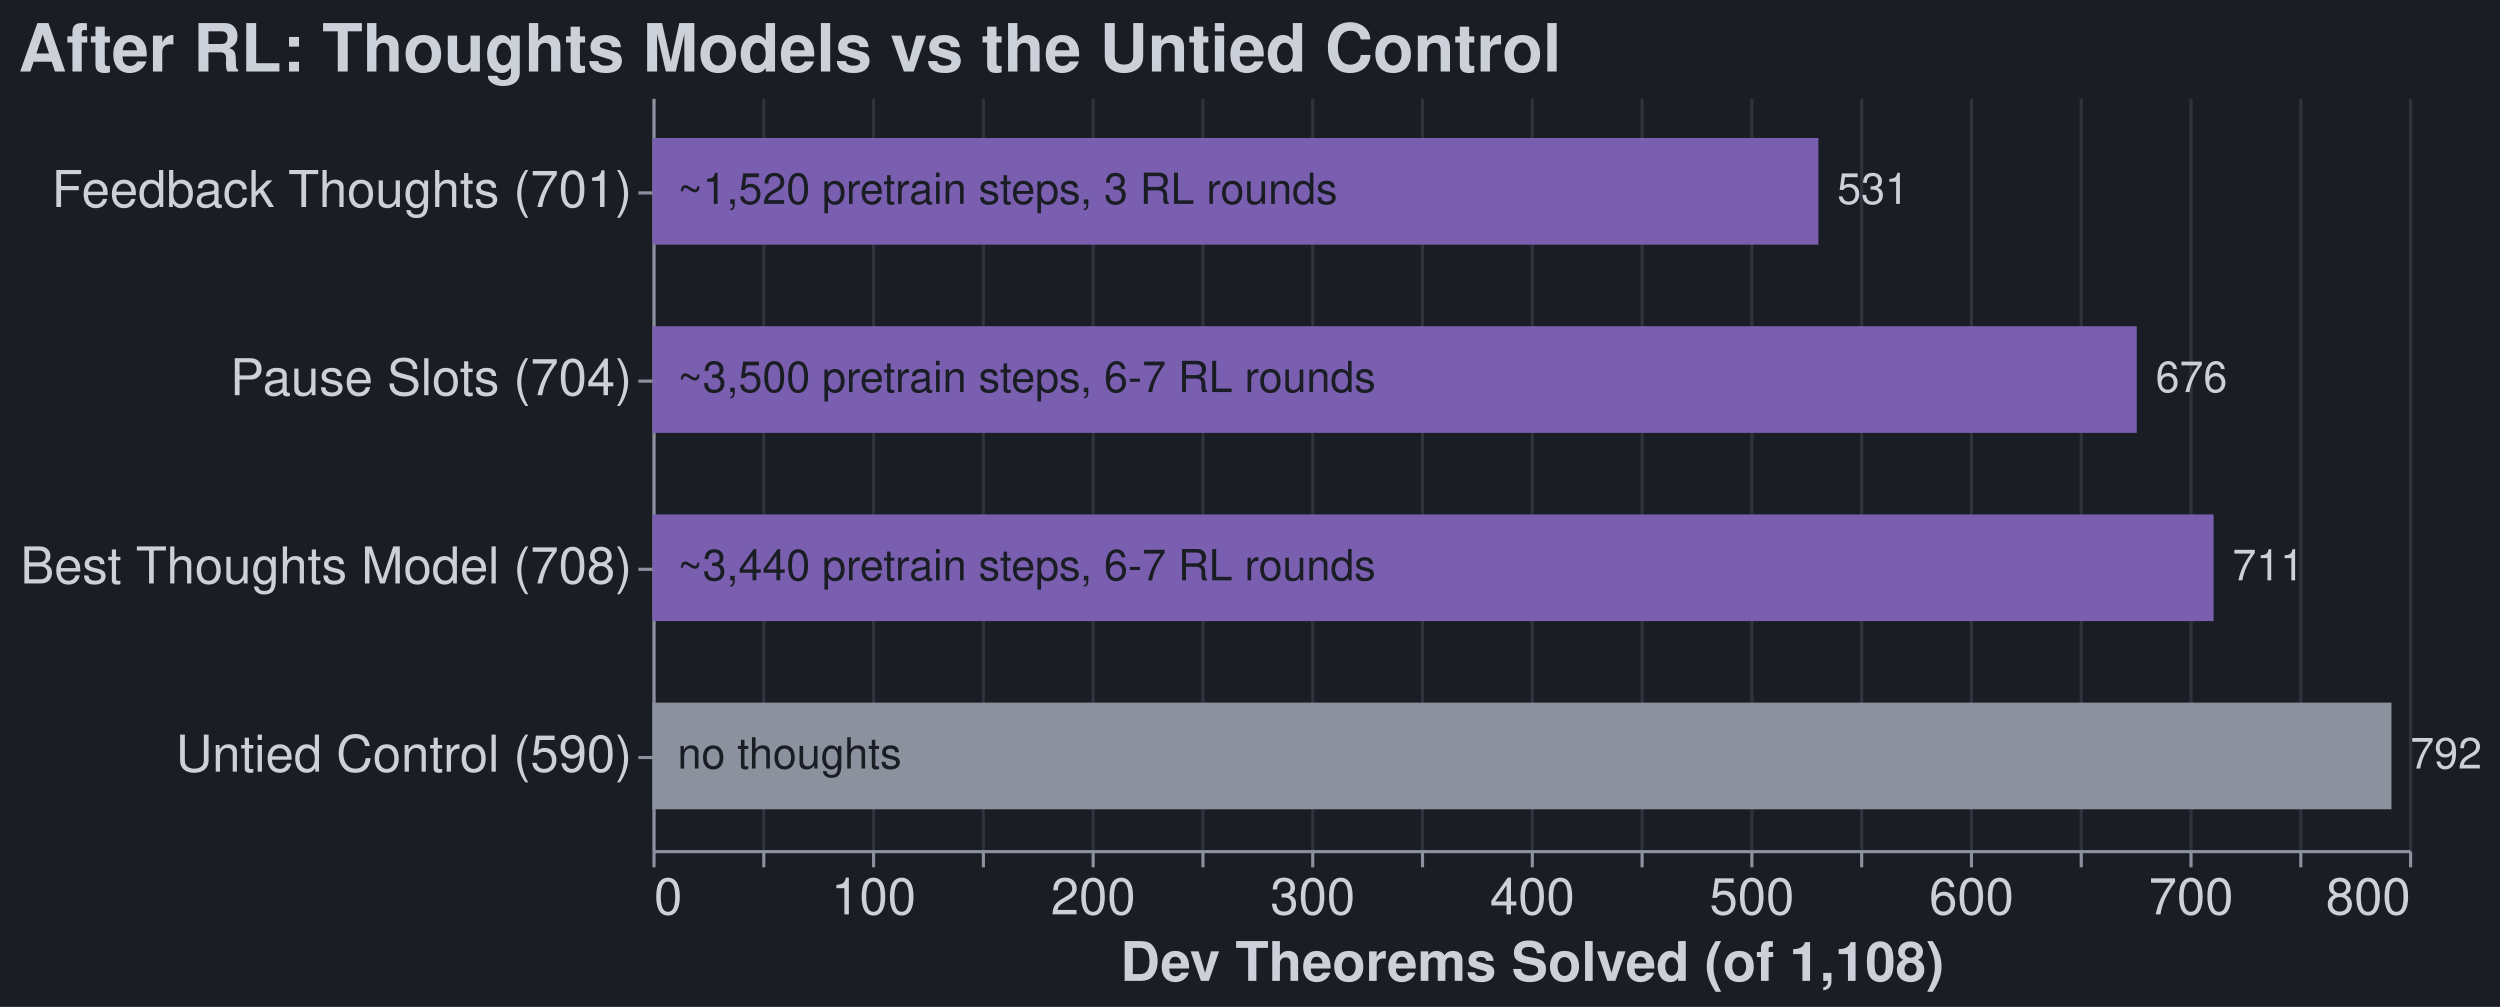
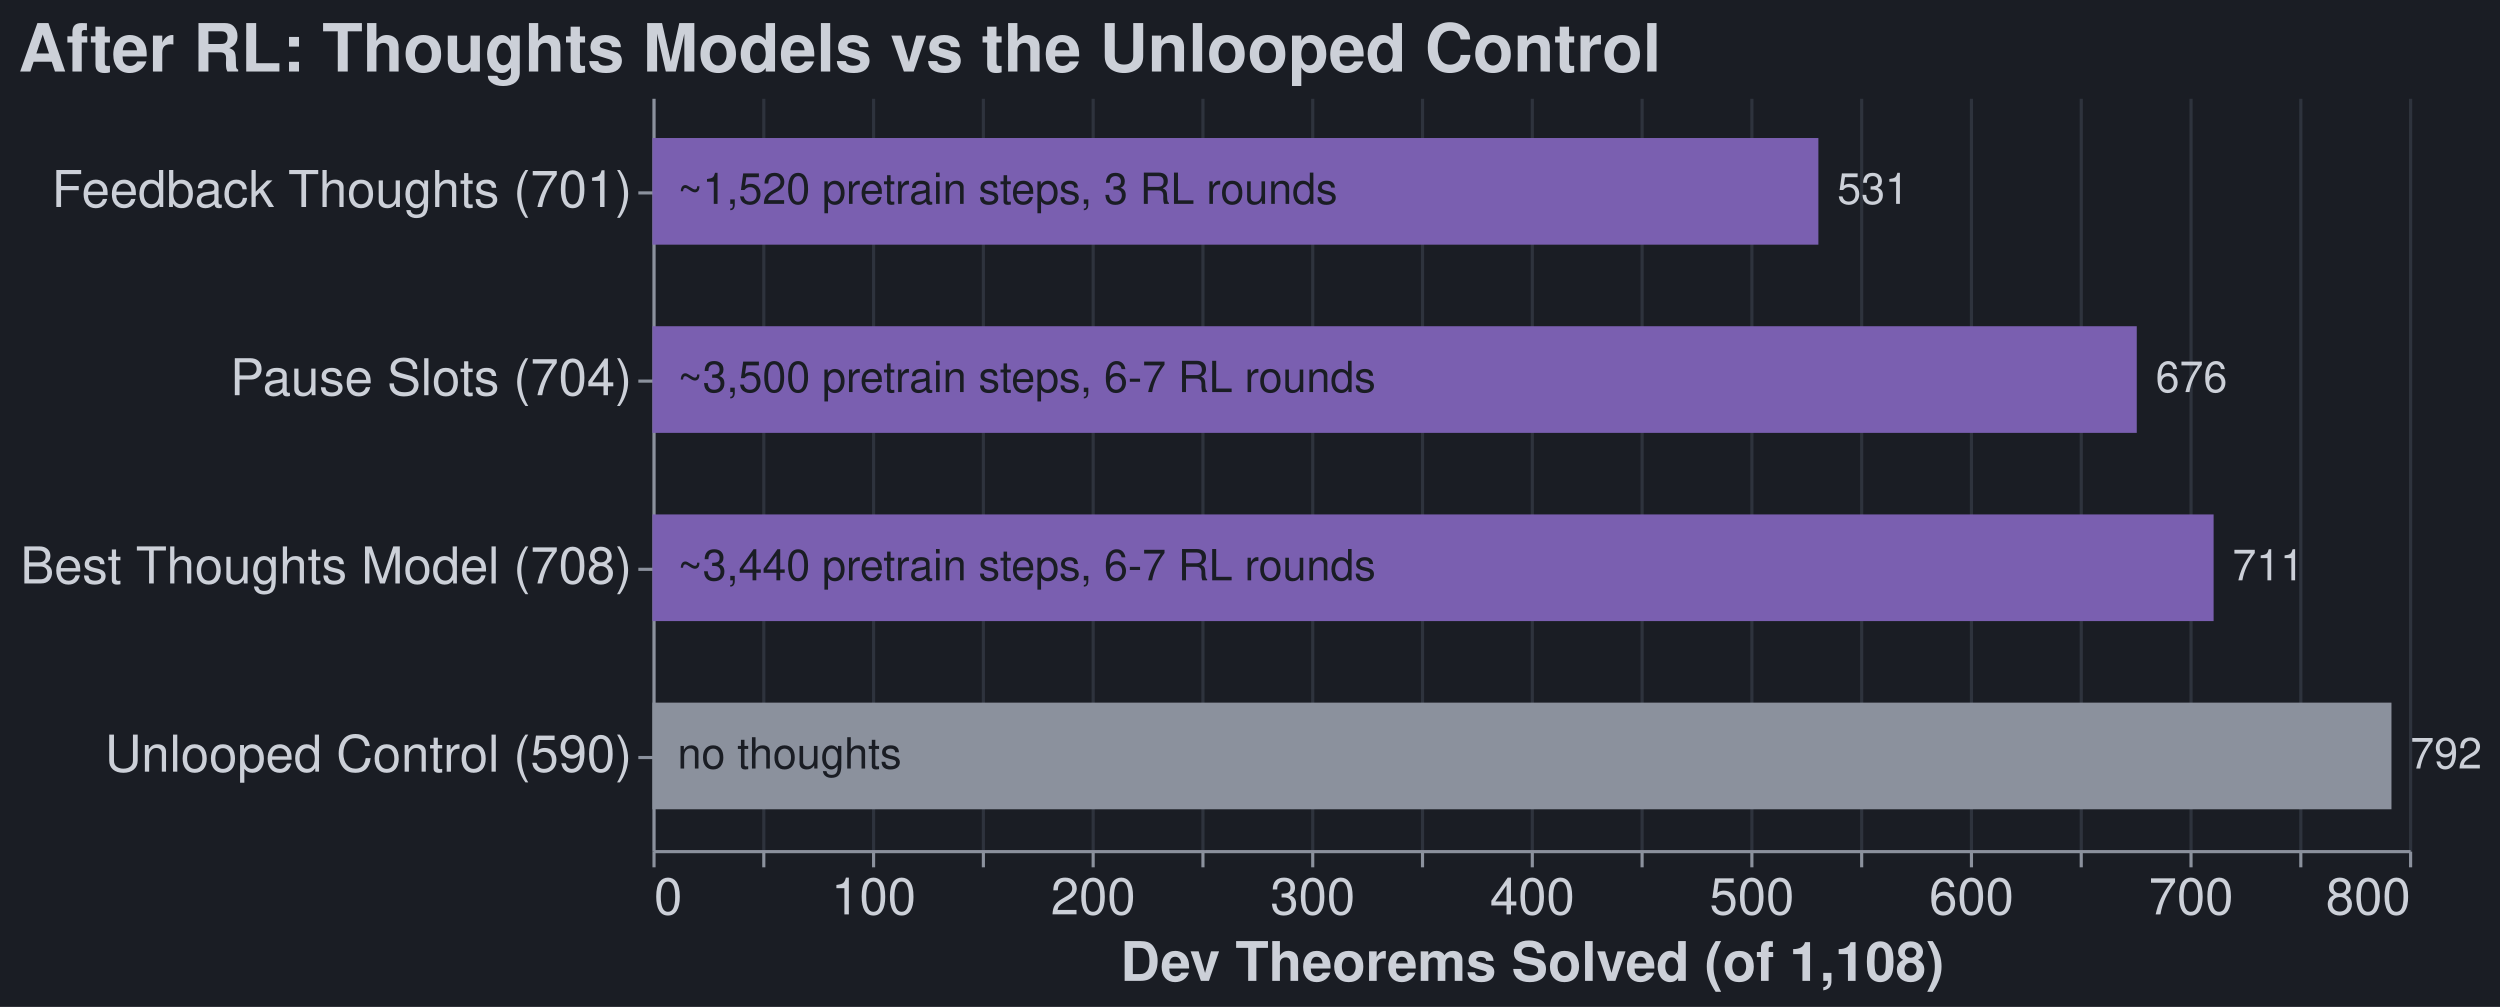
<svg xmlns="http://www.w3.org/2000/svg" version="1.1" class="marks" width="797" height="321" viewBox="0 0 797 321">
  <rect width="797" height="321" fill="#1a1d24" />
  <g fill="none" stroke-miterlimit="10" transform="translate(208,31)">
    <g class="mark-group role-frame root" role="graphics-object" aria-roledescription="group mark container">
      <g transform="translate(0,0)">
        <path class="background" aria-hidden="true" d="M0,0h560v240h-560Z" />
        <g>
          <g class="mark-group role-axis" aria-hidden="true">
            <g transform="translate(0.5,240.5)">
              <path class="background" aria-hidden="true" d="M0,0h0v0h0Z" pointer-events="none" />
              <g>
                <g class="mark-rule role-axis-grid" pointer-events="none">
                  <line transform="translate(0,0)" x2="0" y2="-240" stroke="#2e333d" stroke-width="1" opacity="1" />
                  <line transform="translate(35,0)" x2="0" y2="-240" stroke="#2e333d" stroke-width="1" opacity="1" />
                  <line transform="translate(70,0)" x2="0" y2="-240" stroke="#2e333d" stroke-width="1" opacity="1" />
                  <line transform="translate(105,0)" x2="0" y2="-240" stroke="#2e333d" stroke-width="1" opacity="1" />
                  <line transform="translate(140,0)" x2="0" y2="-240" stroke="#2e333d" stroke-width="1" opacity="1" />
                  <line transform="translate(175,0)" x2="0" y2="-240" stroke="#2e333d" stroke-width="1" opacity="1" />
                  <line transform="translate(210,0)" x2="0" y2="-240" stroke="#2e333d" stroke-width="1" opacity="1" />
                  <line transform="translate(245,0)" x2="0" y2="-240" stroke="#2e333d" stroke-width="1" opacity="1" />
                  <line transform="translate(280,0)" x2="0" y2="-240" stroke="#2e333d" stroke-width="1" opacity="1" />
                  <line transform="translate(315,0)" x2="0" y2="-240" stroke="#2e333d" stroke-width="1" opacity="1" />
                  <line transform="translate(350,0)" x2="0" y2="-240" stroke="#2e333d" stroke-width="1" opacity="1" />
                  <line transform="translate(385,0)" x2="0" y2="-240" stroke="#2e333d" stroke-width="1" opacity="1" />
                  <line transform="translate(420,0)" x2="0" y2="-240" stroke="#2e333d" stroke-width="1" opacity="1" />
                  <line transform="translate(455,0)" x2="0" y2="-240" stroke="#2e333d" stroke-width="1" opacity="1" />
                  <line transform="translate(490,0)" x2="0" y2="-240" stroke="#2e333d" stroke-width="1" opacity="1" />
                  <line transform="translate(525,0)" x2="0" y2="-240" stroke="#2e333d" stroke-width="1" opacity="1" />
                  <line transform="translate(560,0)" x2="0" y2="-240" stroke="#2e333d" stroke-width="1" opacity="1" />
                </g>
              </g>
              <path class="foreground" aria-hidden="true" d="" pointer-events="none" display="none" />
            </g>
          </g>
          <g class="mark-group role-axis" role="graphics-symbol" aria-roledescription="axis" aria-label="X-axis titled 'Dev Theorems Solved (of 1,108)' for a linear scale with values from 0 to 800">
            <g transform="translate(0.5,240.5)">
              <path class="background" aria-hidden="true" d="M0,0h0v0h0Z" pointer-events="none" />
              <g>
                <g class="mark-rule role-axis-tick" pointer-events="none">
                  <line transform="translate(0,0)" x2="0" y2="5" stroke="#8b919d" stroke-width="1" opacity="1" />
                  <line transform="translate(35,0)" x2="0" y2="5" stroke="#8b919d" stroke-width="1" opacity="1" />
                  <line transform="translate(70,0)" x2="0" y2="5" stroke="#8b919d" stroke-width="1" opacity="1" />
                  <line transform="translate(105,0)" x2="0" y2="5" stroke="#8b919d" stroke-width="1" opacity="1" />
                  <line transform="translate(140,0)" x2="0" y2="5" stroke="#8b919d" stroke-width="1" opacity="1" />
                  <line transform="translate(175,0)" x2="0" y2="5" stroke="#8b919d" stroke-width="1" opacity="1" />
                  <line transform="translate(210,0)" x2="0" y2="5" stroke="#8b919d" stroke-width="1" opacity="1" />
                  <line transform="translate(245,0)" x2="0" y2="5" stroke="#8b919d" stroke-width="1" opacity="1" />
                  <line transform="translate(280,0)" x2="0" y2="5" stroke="#8b919d" stroke-width="1" opacity="1" />
                  <line transform="translate(315,0)" x2="0" y2="5" stroke="#8b919d" stroke-width="1" opacity="1" />
                  <line transform="translate(350,0)" x2="0" y2="5" stroke="#8b919d" stroke-width="1" opacity="1" />
                  <line transform="translate(385,0)" x2="0" y2="5" stroke="#8b919d" stroke-width="1" opacity="1" />
                  <line transform="translate(420,0)" x2="0" y2="5" stroke="#8b919d" stroke-width="1" opacity="1" />
                  <line transform="translate(455,0)" x2="0" y2="5" stroke="#8b919d" stroke-width="1" opacity="1" />
                  <line transform="translate(490,0)" x2="0" y2="5" stroke="#8b919d" stroke-width="1" opacity="1" />
                  <line transform="translate(525,0)" x2="0" y2="5" stroke="#8b919d" stroke-width="1" opacity="1" />
                  <line transform="translate(560,0)" x2="0" y2="5" stroke="#8b919d" stroke-width="1" opacity="1" />
                </g>
                <g class="mark-text role-axis-label" pointer-events="none">
                  <text text-anchor="start" transform="translate(0,20)" font-family="system-ui, -apple-system, Segoe UI, Helvetica, Arial, sans-serif" font-size="16.2px" fill="#ccd0d8" opacity="1">0</text>
                  <text text-anchor="middle" transform="translate(35,20)" font-family="system-ui, -apple-system, Segoe UI, Helvetica, Arial, sans-serif" font-size="16.2px" fill="#ccd0d8" opacity="0">50</text>
                  <text text-anchor="middle" transform="translate(70,20)" font-family="system-ui, -apple-system, Segoe UI, Helvetica, Arial, sans-serif" font-size="16.2px" fill="#ccd0d8" opacity="1">100</text>
                  <text text-anchor="middle" transform="translate(105,20)" font-family="system-ui, -apple-system, Segoe UI, Helvetica, Arial, sans-serif" font-size="16.2px" fill="#ccd0d8" opacity="0">150</text>
                  <text text-anchor="middle" transform="translate(140,20)" font-family="system-ui, -apple-system, Segoe UI, Helvetica, Arial, sans-serif" font-size="16.2px" fill="#ccd0d8" opacity="1">200</text>
                  <text text-anchor="middle" transform="translate(175,20)" font-family="system-ui, -apple-system, Segoe UI, Helvetica, Arial, sans-serif" font-size="16.2px" fill="#ccd0d8" opacity="0">250</text>
                  <text text-anchor="middle" transform="translate(210,20)" font-family="system-ui, -apple-system, Segoe UI, Helvetica, Arial, sans-serif" font-size="16.2px" fill="#ccd0d8" opacity="1">300</text>
                  <text text-anchor="middle" transform="translate(245,20)" font-family="system-ui, -apple-system, Segoe UI, Helvetica, Arial, sans-serif" font-size="16.2px" fill="#ccd0d8" opacity="0">350</text>
                  <text text-anchor="middle" transform="translate(280,20)" font-family="system-ui, -apple-system, Segoe UI, Helvetica, Arial, sans-serif" font-size="16.2px" fill="#ccd0d8" opacity="1">400</text>
                  <text text-anchor="middle" transform="translate(315,20)" font-family="system-ui, -apple-system, Segoe UI, Helvetica, Arial, sans-serif" font-size="16.2px" fill="#ccd0d8" opacity="0">450</text>
                  <text text-anchor="middle" transform="translate(350,20)" font-family="system-ui, -apple-system, Segoe UI, Helvetica, Arial, sans-serif" font-size="16.2px" fill="#ccd0d8" opacity="1">500</text>
                  <text text-anchor="middle" transform="translate(385,20)" font-family="system-ui, -apple-system, Segoe UI, Helvetica, Arial, sans-serif" font-size="16.2px" fill="#ccd0d8" opacity="0">550</text>
                  <text text-anchor="middle" transform="translate(420,20)" font-family="system-ui, -apple-system, Segoe UI, Helvetica, Arial, sans-serif" font-size="16.2px" fill="#ccd0d8" opacity="1">600</text>
                  <text text-anchor="middle" transform="translate(455,20)" font-family="system-ui, -apple-system, Segoe UI, Helvetica, Arial, sans-serif" font-size="16.2px" fill="#ccd0d8" opacity="0">650</text>
                  <text text-anchor="middle" transform="translate(490,20)" font-family="system-ui, -apple-system, Segoe UI, Helvetica, Arial, sans-serif" font-size="16.2px" fill="#ccd0d8" opacity="1">700</text>
                  <text text-anchor="middle" transform="translate(525,20)" font-family="system-ui, -apple-system, Segoe UI, Helvetica, Arial, sans-serif" font-size="16.2px" fill="#ccd0d8" opacity="0">750</text>
                  <text text-anchor="end" transform="translate(560,20)" font-family="system-ui, -apple-system, Segoe UI, Helvetica, Arial, sans-serif" font-size="16.2px" fill="#ccd0d8" opacity="1">800</text>
                </g>
                <g class="mark-rule role-axis-domain" pointer-events="none">
                  <line transform="translate(0,0)" x2="560" y2="0" stroke="#8b919d" stroke-width="1" opacity="1" />
                </g>
                <g class="mark-text role-axis-title" pointer-events="none">
                  <text text-anchor="middle" transform="translate(280,41.2)" font-family="system-ui, -apple-system, Segoe UI, Helvetica, Arial, sans-serif" font-size="17.4px" font-weight="bold" fill="#ccd0d8" opacity="1">Dev Theorems Solved (of 1,108)</text>
                </g>
              </g>
              <path class="foreground" aria-hidden="true" d="" pointer-events="none" display="none" />
            </g>
          </g>
-           <g class="mark-group role-axis" role="graphics-symbol" aria-roledescription="axis" aria-label="Y-axis for a discrete scale with 4 values: Feedback Thoughts (701), Pause Slots (704), Best Thoughts Model (708), Untied Control (590)">
+           <g class="mark-group role-axis" role="graphics-symbol" aria-roledescription="axis" aria-label="Y-axis for a discrete scale with 4 values: Feedback Thoughts (701), Pause Slots (704), Best Thoughts Model (708), Unlooped Control (590)">
            <g transform="translate(0.5,0.5)">
              <path class="background" aria-hidden="true" d="M0,0h0v0h0Z" pointer-events="none" />
              <g>
                <g class="mark-rule role-axis-tick" pointer-events="none">
                  <line transform="translate(0,30)" x2="-5" y2="0" stroke="#8b919d" stroke-width="1" opacity="1" />
                  <line transform="translate(0,90)" x2="-5" y2="0" stroke="#8b919d" stroke-width="1" opacity="1" />
                  <line transform="translate(0,150)" x2="-5" y2="0" stroke="#8b919d" stroke-width="1" opacity="1" />
                  <line transform="translate(0,210)" x2="-5" y2="0" stroke="#8b919d" stroke-width="1" opacity="1" />
                </g>
                <g class="mark-text role-axis-label" pointer-events="none">
                  <text text-anchor="end" transform="translate(-7,34.5)" font-family="system-ui, -apple-system, Segoe UI, Helvetica, Arial, sans-serif" font-size="16.2px" fill="#ccd0d8" opacity="1">Feedback Thoughts (701)</text>
                  <text text-anchor="end" transform="translate(-7,94.5)" font-family="system-ui, -apple-system, Segoe UI, Helvetica, Arial, sans-serif" font-size="16.2px" fill="#ccd0d8" opacity="1">Pause Slots (704)</text>
                  <text text-anchor="end" transform="translate(-7,154.5)" font-family="system-ui, -apple-system, Segoe UI, Helvetica, Arial, sans-serif" font-size="16.2px" fill="#ccd0d8" opacity="1">Best Thoughts Model (708)</text>
-                   <text text-anchor="end" transform="translate(-7,214.5)" font-family="system-ui, -apple-system, Segoe UI, Helvetica, Arial, sans-serif" font-size="16.2px" fill="#ccd0d8" opacity="1">Untied Control (590)</text>
+                   <text text-anchor="end" transform="translate(-7,214.5)" font-family="system-ui, -apple-system, Segoe UI, Helvetica, Arial, sans-serif" font-size="16.2px" fill="#ccd0d8" opacity="1">Unlooped Control (590)</text>
                </g>
                <g class="mark-rule role-axis-domain" pointer-events="none">
                  <line transform="translate(0,0)" x2="0" y2="240" stroke="#8b919d" stroke-width="1" opacity="1" />
                </g>
              </g>
              <path class="foreground" aria-hidden="true" d="" pointer-events="none" display="none" />
            </g>
          </g>
          <g class="mark-rect role-mark layer_0_marks" role="graphics-object" aria-roledescription="rect mark container">
            <path aria-label="Dev Theorems Solved (of 1,108): 531; label: Feedback Thoughts (701); control: false" role="graphics-symbol" aria-roledescription="bar" d="M0,13h371.7v34h-371.7Z" fill="#7a5fb0" />
            <path aria-label="Dev Theorems Solved (of 1,108): 676; label: Pause Slots (704); control: false" role="graphics-symbol" aria-roledescription="bar" d="M0,73h473.2v34h-473.2Z" fill="#7a5fb0" />
            <path aria-label="Dev Theorems Solved (of 1,108): 711; label: Best Thoughts Model (708); control: false" role="graphics-symbol" aria-roledescription="bar" d="M0,133h497.7v34h-497.7Z" fill="#7a5fb0" />
-             <path aria-label="Dev Theorems Solved (of 1,108): 792; label: Untied Control (590); control: true" role="graphics-symbol" aria-roledescription="bar" d="M0,193h554.4v34h-554.4Z" fill="#8b919d" />
+             <path aria-label="Dev Theorems Solved (of 1,108): 792; label: Unlooped Control (590); control: true" role="graphics-symbol" aria-roledescription="bar" d="M0,193h554.4v34h-554.4Z" fill="#8b919d" />
          </g>
          <g class="mark-text role-mark layer_1_marks" role="graphics-object" aria-roledescription="text mark container">
            <text aria-label="solved: 531; label: Feedback Thoughts (701)" role="graphics-symbol" aria-roledescription="text mark" text-anchor="start" transform="translate(377.7,34)" font-family="system-ui, -apple-system, Segoe UI, Helvetica, Arial, sans-serif" font-size="13.7px" fill="#ccd0d8">531</text>
            <text aria-label="solved: 676; label: Pause Slots (704)" role="graphics-symbol" aria-roledescription="text mark" text-anchor="start" transform="translate(479.2,94)" font-family="system-ui, -apple-system, Segoe UI, Helvetica, Arial, sans-serif" font-size="13.7px" fill="#ccd0d8">676</text>
            <text aria-label="solved: 711; label: Best Thoughts Model (708)" role="graphics-symbol" aria-roledescription="text mark" text-anchor="start" transform="translate(503.7,154)" font-family="system-ui, -apple-system, Segoe UI, Helvetica, Arial, sans-serif" font-size="13.7px" fill="#ccd0d8">711</text>
-             <text aria-label="solved: 792; label: Untied Control (590)" role="graphics-symbol" aria-roledescription="text mark" text-anchor="start" transform="translate(560.4,214)" font-family="system-ui, -apple-system, Segoe UI, Helvetica, Arial, sans-serif" font-size="13.7px" fill="#ccd0d8">792</text>
+             <text aria-label="solved: 792; label: Unlooped Control (590)" role="graphics-symbol" aria-roledescription="text mark" text-anchor="start" transform="translate(560.4,214)" font-family="system-ui, -apple-system, Segoe UI, Helvetica, Arial, sans-serif" font-size="13.7px" fill="#ccd0d8">792</text>
          </g>
          <g class="mark-text role-mark layer_2_marks" role="graphics-object" aria-roledescription="text mark container">
            <text aria-label="label: Feedback Thoughts (701); note: ~1,520 pretrain steps, 3 RL rounds" role="graphics-symbol" aria-roledescription="text mark" text-anchor="start" transform="translate(8,34)" font-family="system-ui, -apple-system, Segoe UI, Helvetica, Arial, sans-serif" font-size="13.7px" fill="#1a1d24">~1,520 pretrain steps, 3 RL rounds</text>
            <text aria-label="label: Pause Slots (704); note: ~3,500 pretrain steps, 6-7 RL rounds" role="graphics-symbol" aria-roledescription="text mark" text-anchor="start" transform="translate(8,94)" font-family="system-ui, -apple-system, Segoe UI, Helvetica, Arial, sans-serif" font-size="13.7px" fill="#1a1d24">~3,500 pretrain steps, 6-7 RL rounds</text>
            <text aria-label="label: Best Thoughts Model (708); note: ~3,440 pretrain steps, 6-7 RL rounds" role="graphics-symbol" aria-roledescription="text mark" text-anchor="start" transform="translate(8,154)" font-family="system-ui, -apple-system, Segoe UI, Helvetica, Arial, sans-serif" font-size="13.7px" fill="#1a1d24">~3,440 pretrain steps, 6-7 RL rounds</text>
-             <text aria-label="label: Untied Control (590); note: no thoughts" role="graphics-symbol" aria-roledescription="text mark" text-anchor="start" transform="translate(8,214)" font-family="system-ui, -apple-system, Segoe UI, Helvetica, Arial, sans-serif" font-size="13.7px" fill="#1a1d24">no thoughts</text>
+             <text aria-label="label: Unlooped Control (590); note: no thoughts" role="graphics-symbol" aria-roledescription="text mark" text-anchor="start" transform="translate(8,214)" font-family="system-ui, -apple-system, Segoe UI, Helvetica, Arial, sans-serif" font-size="13.7px" fill="#1a1d24">no thoughts</text>
          </g>
          <g class="mark-group role-title">
            <g transform="translate(-202.1199,-25.2)">
              <path class="background" aria-hidden="true" d="M0,0h0v0h0Z" pointer-events="none" />
              <g>
-                 <g class="mark-text role-title-text" role="graphics-symbol" aria-roledescription="title" aria-label="Title text 'After RL: Thoughts Models vs the Untied Control'" pointer-events="none">
-                   <text text-anchor="start" transform="translate(0,17)" font-family="system-ui, -apple-system, Segoe UI, Helvetica, Arial, sans-serif" font-size="21.2px" font-weight="bold" fill="#ccd0d8" opacity="1">After RL: Thoughts Models vs the Untied Control</text>
+                 <g class="mark-text role-title-text" role="graphics-symbol" aria-roledescription="title" aria-label="Title text 'After RL: Thoughts Models vs the Unlooped Control'" pointer-events="none">
+                   <text text-anchor="start" transform="translate(0,17)" font-family="system-ui, -apple-system, Segoe UI, Helvetica, Arial, sans-serif" font-size="21.2px" font-weight="bold" fill="#ccd0d8" opacity="1">After RL: Thoughts Models vs the Unlooped Control</text>
                </g>
              </g>
              <path class="foreground" aria-hidden="true" d="" pointer-events="none" display="none" />
            </g>
          </g>
        </g>
        <path class="foreground" aria-hidden="true" d="" display="none" />
      </g>
    </g>
  </g>
</svg>
